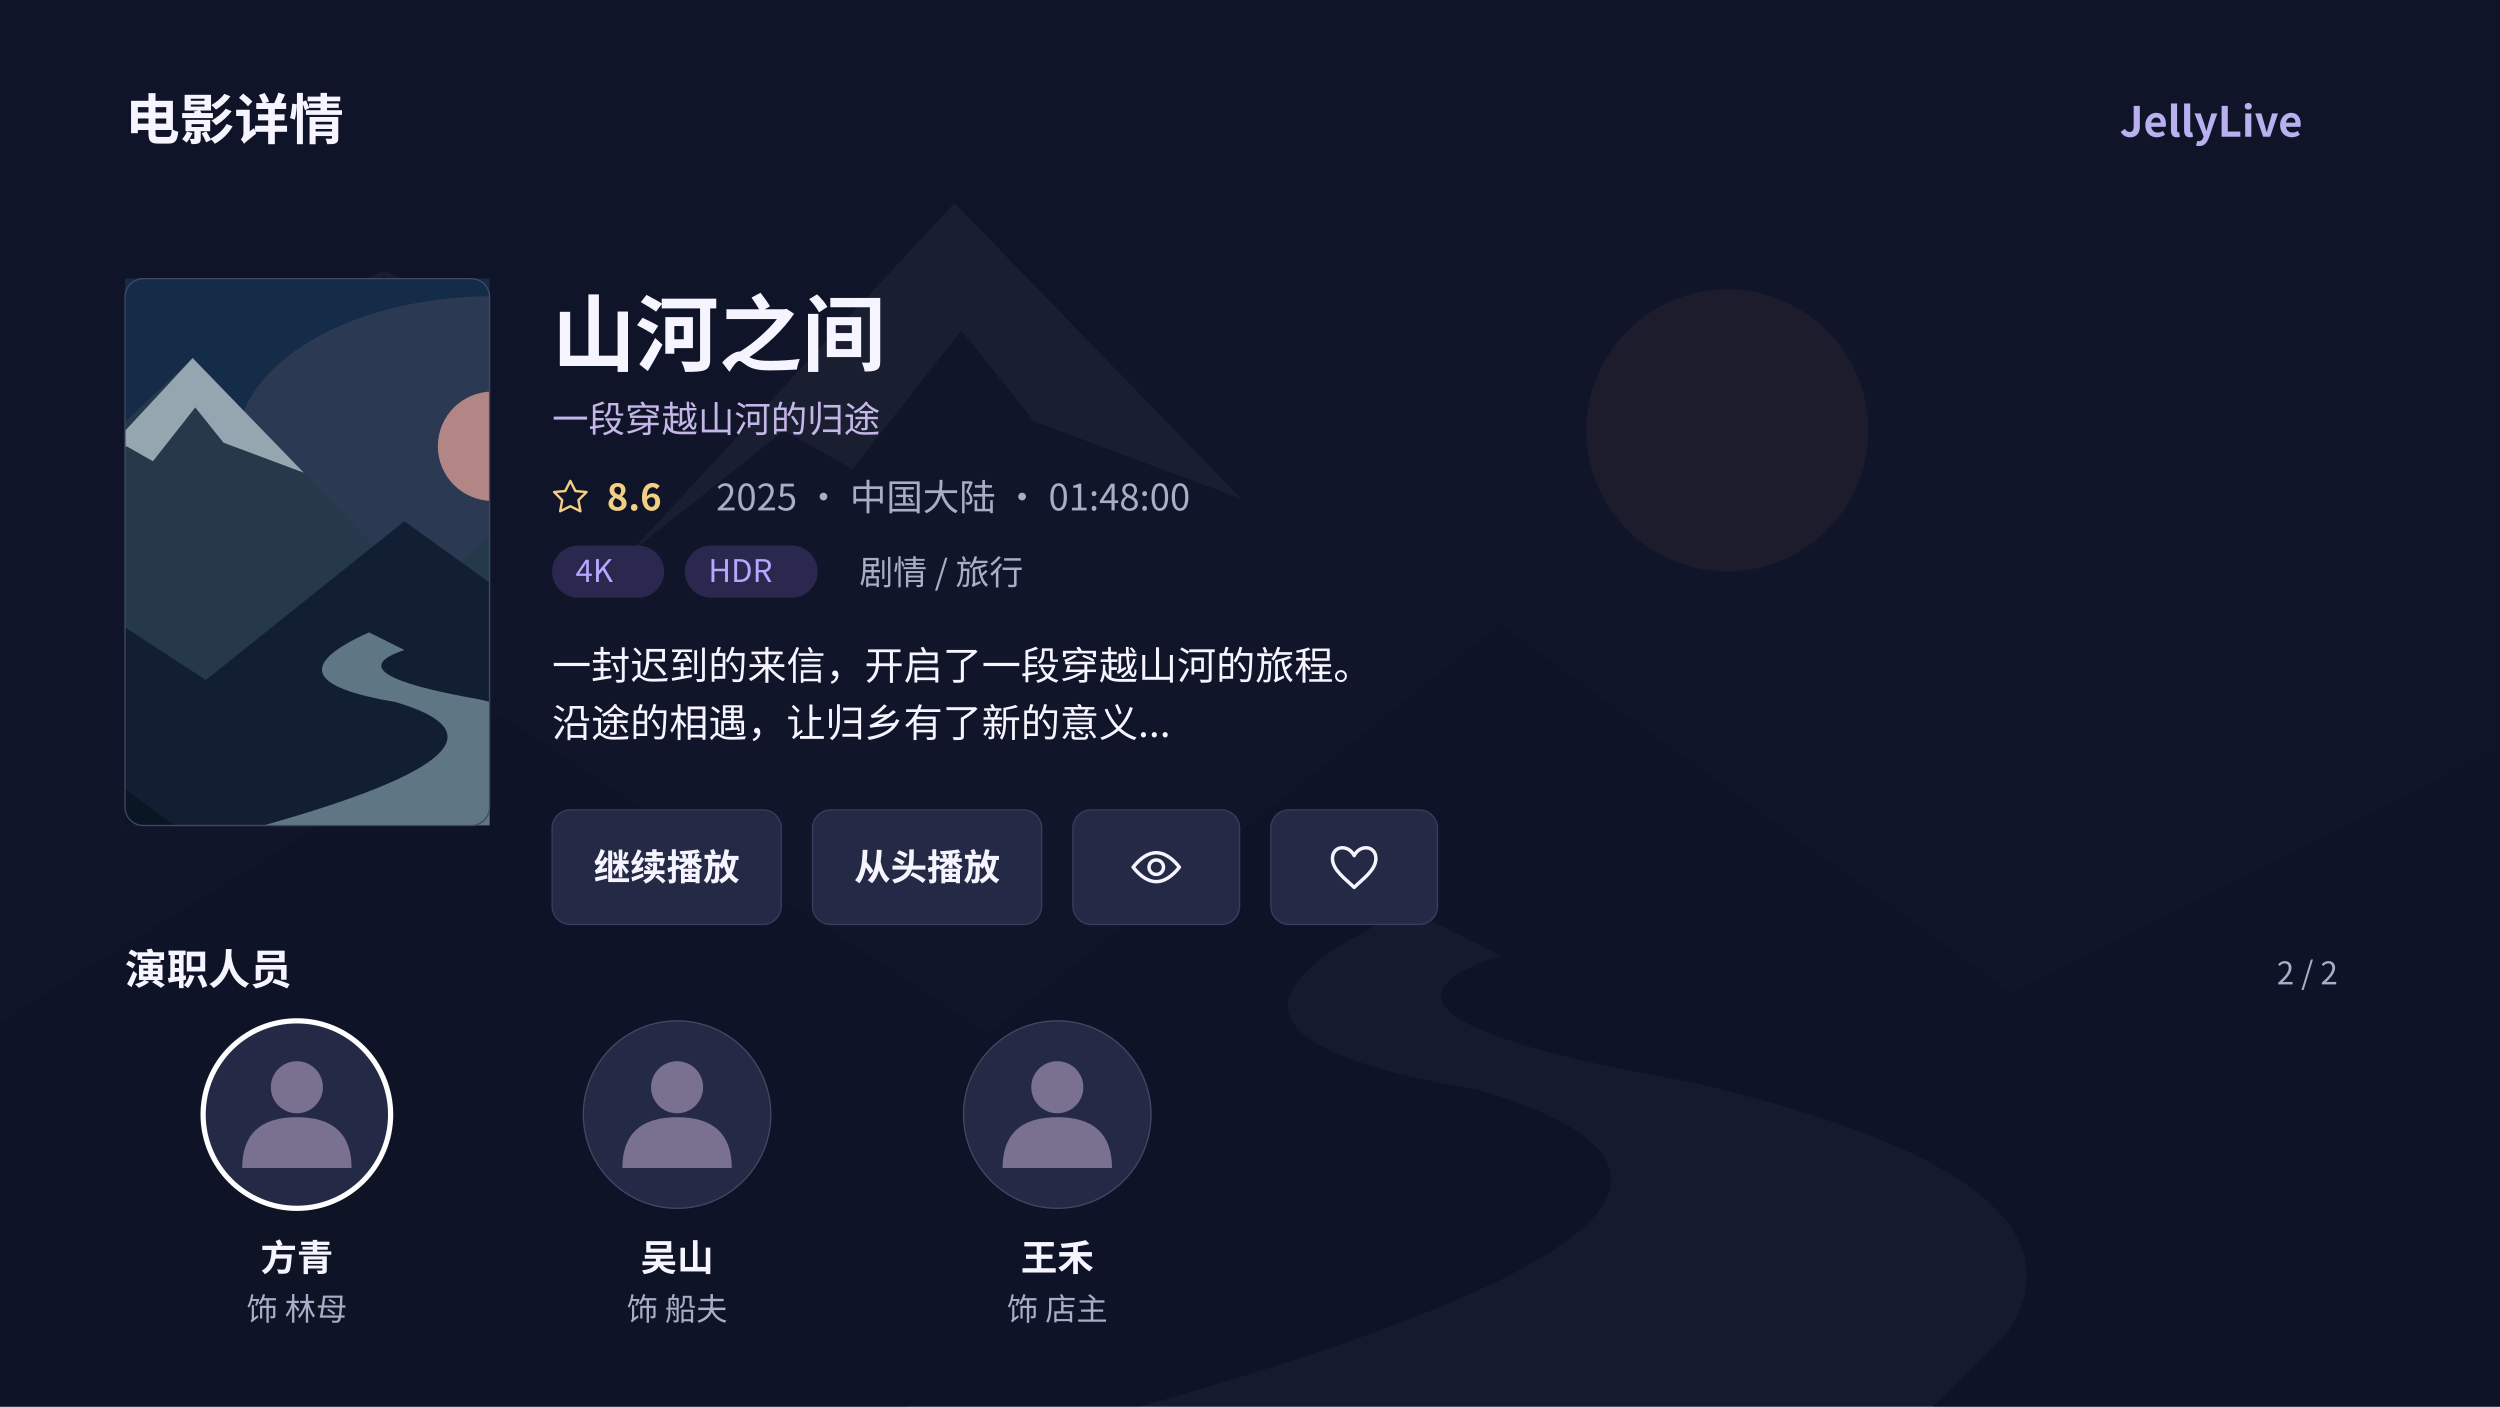
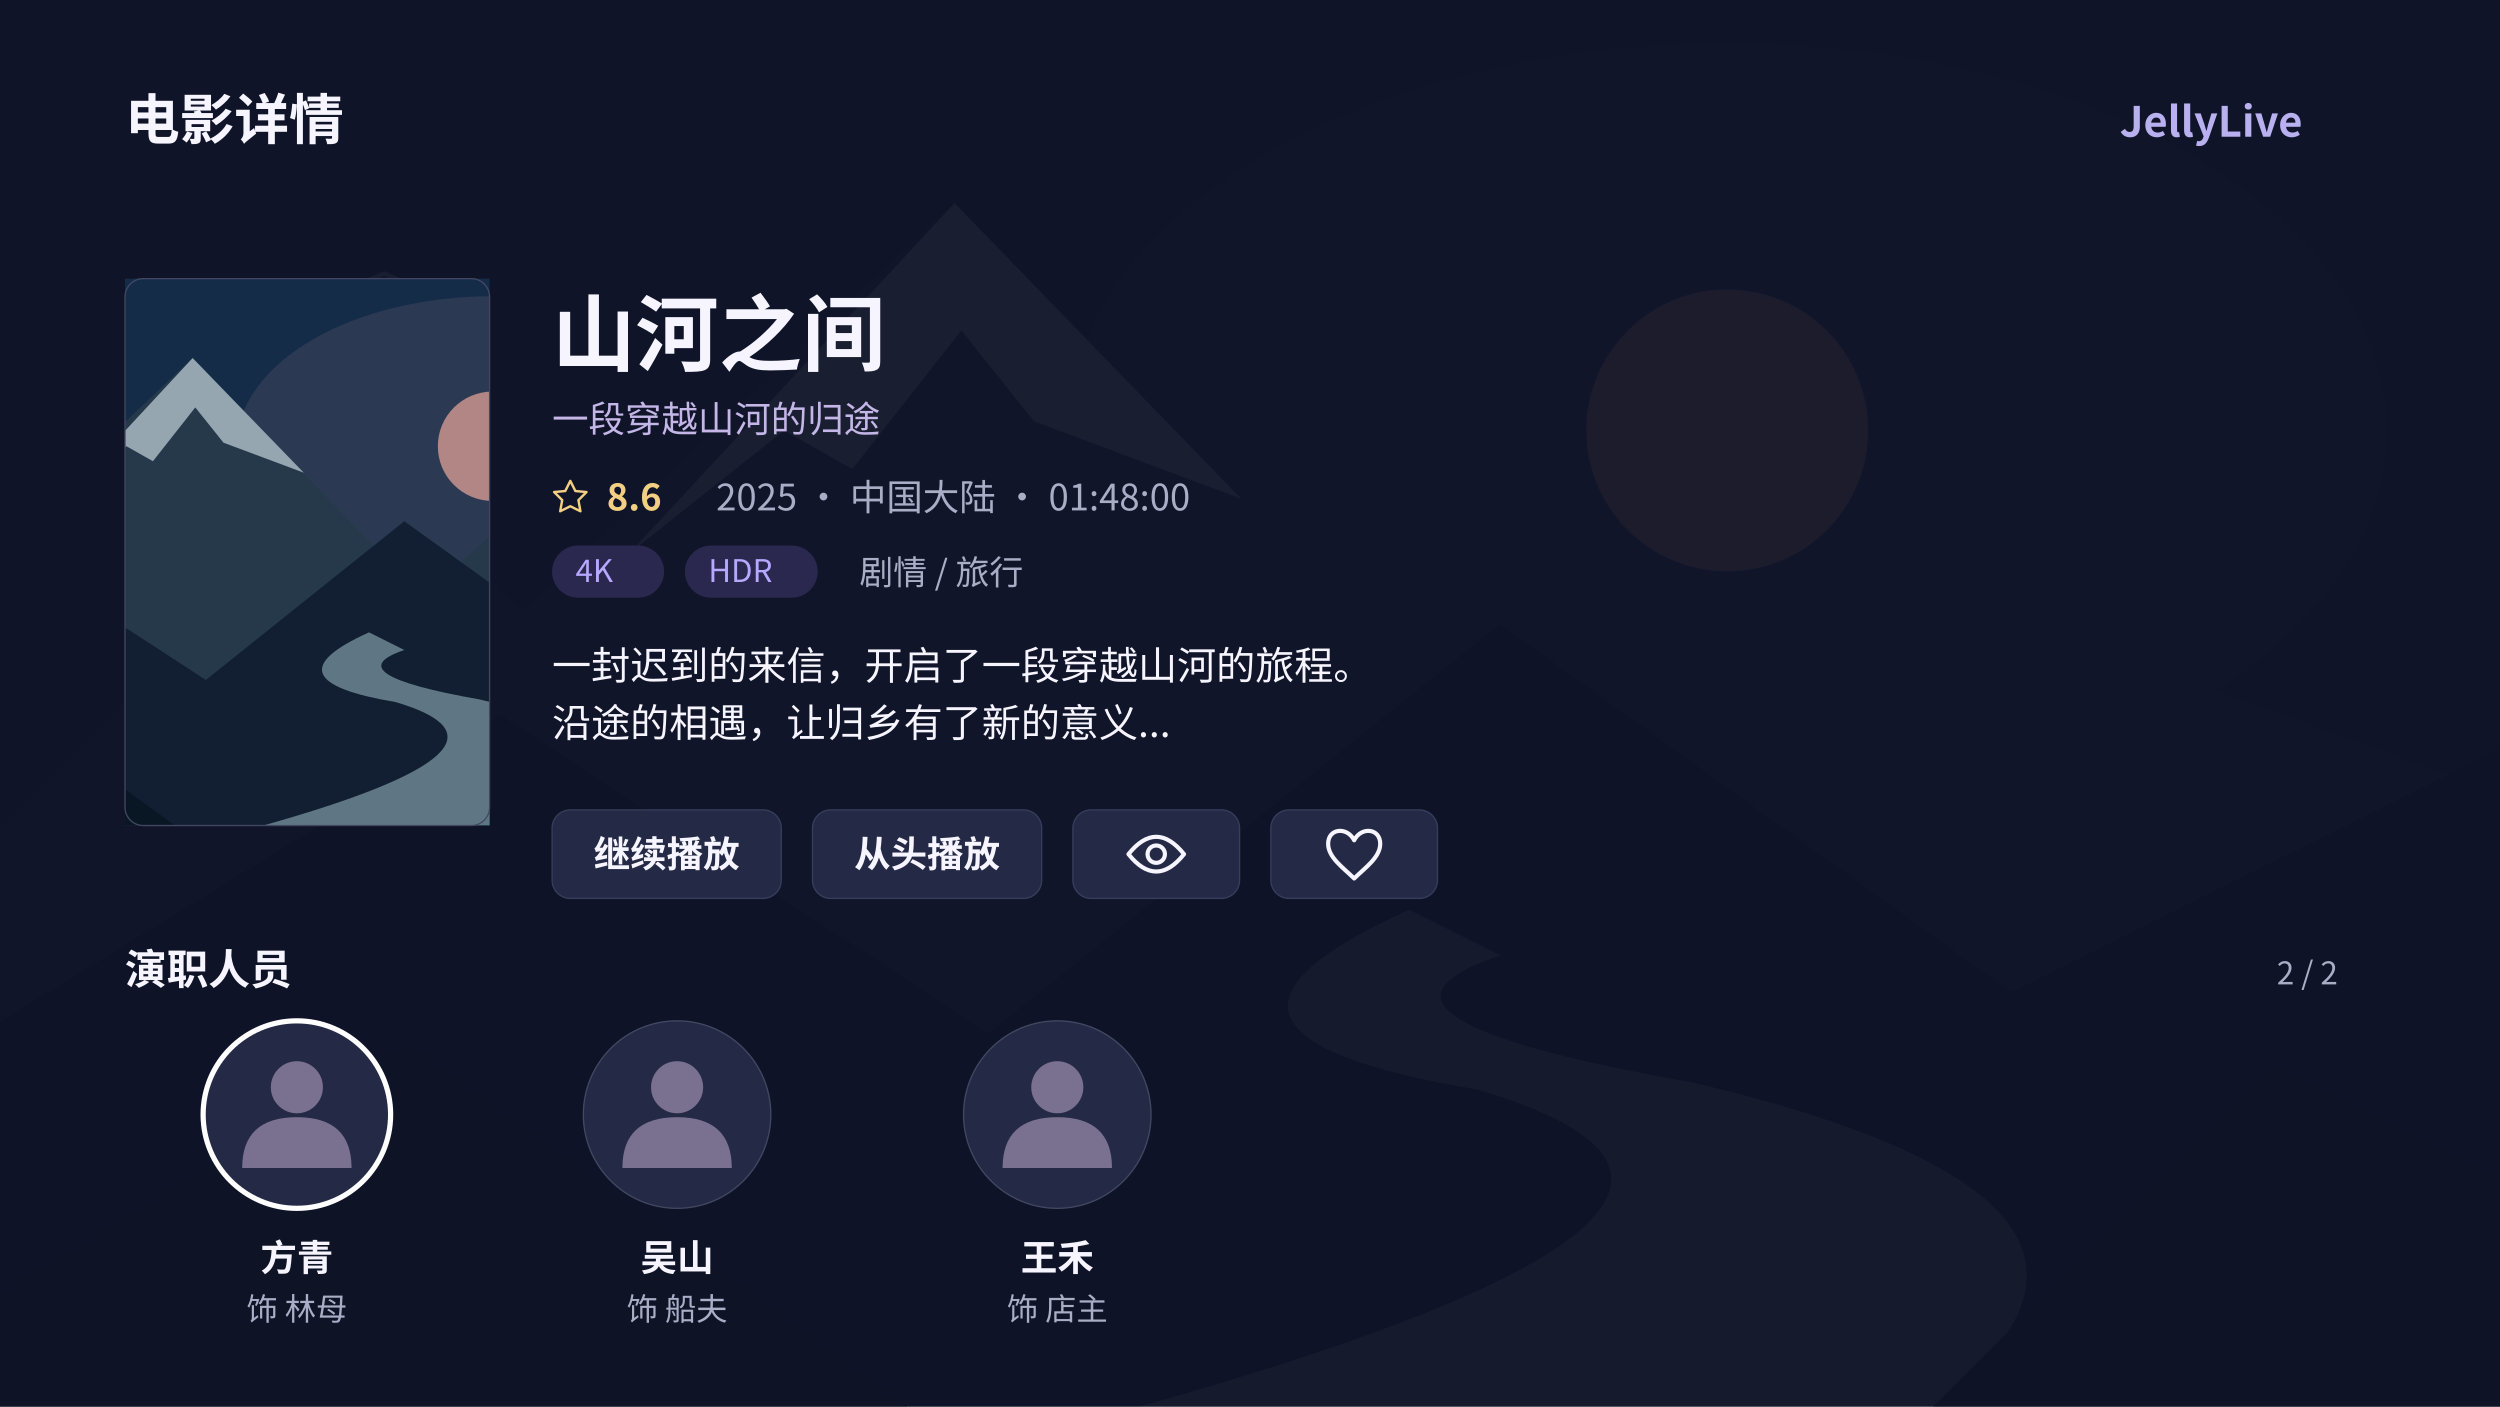
<svg xmlns="http://www.w3.org/2000/svg" width="1920" height="1080" viewBox="0 0 1920 1080" role="img" aria-labelledby="title desc">
  <defs>
    <linearGradient id="bg" x2="1" y2="1">
      <stop stop-color="#101326" />
      <stop offset="1" stop-color="#080c18" />
    </linearGradient>
    <linearGradient id="purple" x2="1" y2="1">
      <stop stop-color="#6652d5" />
      <stop offset="1" stop-color="#3a327d" />
    </linearGradient>
  </defs>
  <g font-family="Noto Sans CJK SC, Microsoft YaHei, sans-serif">
    <rect width="1920" height="1080" fill="url(#bg)" />
    <svg x="0" y="0" width="1920" height="1080" viewBox="0 0 1100 620" preserveAspectRatio="xMidYMid slice">
      <rect width="1100" height="620" fill="#152c49" />
      <ellipse cx="760" cy="190" rx="290" ry="170" fill="#b18684" opacity=".15" />
      <circle cx="760" cy="190" r="62" fill="#b18684" />
      <path d="M0 365 L160 205 L230 270 L420 90 L680 360 L810 245 L1100 350 V620 H0Z" fill="#25394b" />
      <path d="M277 244 L420 90 L546 220 L455 186 L423 146 L375 207 L345 190Z" fill="#c4d4dd" opacity=".7" />
      <path d="M0 450 L220 315 L435 455 L660 275 L885 437 L1100 330 V620 H0Z" fill="#121f32" />
      <path d="M620 401 Q500 455 650 480 Q820 530 500 620 H850 Q970 530 745 477 Q580 448 660 421Z" fill="#93b3bb" opacity=".6" />
      <path d="M0 570 L180 460 L400 620 H0Z M850 620 L1000 470 L1100 520 V620Z" fill="#091624" />
      <path d="M125 142 l12 -5 l11 5 M160 125 l9 -4 l9 4" fill="none" stroke="#dae1e7" stroke-width="2" opacity=".6" />
    </svg>
    <rect x="0" y="0" width="1920" height="1080" rx="0" fill="#101326" fill-opacity="0.92" stroke="none" stroke-width="1" />
    <text x="96" y="107" fill="#f6f5ff" font-size="42" font-weight="650">电影详情</text>
    <text x="1628" y="105" fill="#b9b0ef" font-size="32" font-weight="600">JellyLive</text>
    <svg x="96" y="214" width="280" height="420.0" viewBox="0 0 1100 620" preserveAspectRatio="xMidYMid slice">
      <rect width="1100" height="620" fill="#152c49" />
      <ellipse cx="760" cy="190" rx="290" ry="170" fill="#b18684" opacity=".15" />
      <circle cx="760" cy="190" r="62" fill="#b18684" />
      <path d="M0 365 L160 205 L230 270 L420 90 L680 360 L810 245 L1100 350 V620 H0Z" fill="#25394b" />
      <path d="M277 244 L420 90 L546 220 L455 186 L423 146 L375 207 L345 190Z" fill="#c4d4dd" opacity=".7" />
      <path d="M0 450 L220 315 L435 455 L660 275 L885 437 L1100 330 V620 H0Z" fill="#121f32" />
      <path d="M620 401 Q500 455 650 480 Q820 530 500 620 H850 Q970 530 745 477 Q580 448 660 421Z" fill="#93b3bb" opacity=".6" />
      <path d="M0 570 L180 460 L400 620 H0Z M850 620 L1000 470 L1100 520 V620Z" fill="#091624" />
      <path d="M125 142 l12 -5 l11 5 M160 125 l9 -4 l9 4" fill="none" stroke="#dae1e7" stroke-width="2" opacity=".6" />
    </svg>
    <rect x="96" y="214" width="280" height="420.0" rx="14" fill="none" stroke="#424862" stroke-width="1" />
    <text x="424" y="280" fill="#f6f5ff" font-size="64" font-weight="700">山河之间</text>
    <text x="424" y="332" fill="#c4b7e8" font-size="28" font-weight="400">一段穿越山河的归途</text>
    <g transform="translate(424 367) scale(0.7777778)">
      <path d="M18 3 L23 13 L34 14 L26 22 L28 33 L18 28 L8 33 L10 22 L2 14 L13 13 Z" fill="none" stroke="#f2cf83" stroke-width="2.4" stroke-linecap="round" stroke-linejoin="round" />
    </g>
    <text x="466" y="392" fill="#f2cf83" font-size="28" font-weight="600">8.6</text>
    <text x="550" y="392" fill="#a9adc6" font-size="28" font-weight="400">2025 · 中国大陆 · 01:48:00</text>
    <rect x="424" y="419" width="86" height="40" rx="20" fill="#2b2850" stroke="none" stroke-width="1" />
    <text x="442" y="447" fill="#b6a8ff" font-size="24" font-weight="400">4K</text>
    <rect x="526" y="419" width="102" height="40" rx="20" fill="#2b2850" stroke="none" stroke-width="1" />
    <text x="544" y="447" fill="#b6a8ff" font-size="24" font-weight="400">HDR</text>
    <text x="660" y="449" fill="#a9adc6" font-size="26" font-weight="400">剧情 / 旅行</text>
    <g data-role="overview" data-max-lines="2">
      <text x="424" y="522" fill="#f6f5ff" font-size="30" font-weight="400">一封迟到的来信，开启了一段穿越山河的旅程。</text>
      <text x="424" y="566" fill="#f6f5ff" font-size="30" font-weight="400">沿途的相遇，让归乡有了新的意义...</text>
    </g>
-     <rect x="424" y="622" width="176" height="88" rx="14" fill="#242a46" stroke="#363e5d" stroke-width="1" />
-     <text x="512.0" y="676.0" text-anchor="middle" fill="#f6f5ff" font-size="28" font-weight="600">继续播放</text>
-     <rect x="624" y="622" width="176" height="88" rx="14" fill="#242a46" stroke="#363e5d" stroke-width="1" />
-     <text x="712.0" y="676.0" text-anchor="middle" fill="#f6f5ff" font-size="28" font-weight="600">从头播放</text>
+     <rect x="424" y="622" width="176" height="68" rx="14" fill="#242a46" stroke="#363e5d" stroke-width="1" />
+     <text x="512.0" y="666.0" text-anchor="middle" fill="#f6f5ff" font-size="28" font-weight="600">继续播放</text>
+     <rect x="624" y="622" width="176" height="68" rx="14" fill="#242a46" stroke="#363e5d" stroke-width="1" />
+     <text x="712.0" y="666.0" text-anchor="middle" fill="#f6f5ff" font-size="28" font-weight="600">从头播放</text>
    <g data-role="detail-action" aria-label="标为已看">
-       <rect x="824" y="622" width="128" height="88" rx="14" fill="#242a46" stroke="#363e5d" stroke-width="1" />
-       <g transform="translate(868 646) scale(1.111111)">
+       <rect x="824" y="622" width="128" height="68" rx="14" fill="#242a46" stroke="#363e5d" stroke-width="1" />
+       <g transform="translate(864 632) scale(1.333333)">
        <path d="M2 18 Q18 -2 34 18 Q18 38 2 18 Z M23 18 A5 5 0 1 1 13 18 A5 5 0 1 1 23 18" fill="none" stroke="#f6f5ff" stroke-width="2.4" stroke-linecap="round" stroke-linejoin="round" />
      </g>
    </g>
    <g data-role="detail-action" aria-label="收藏">
-       <rect x="976" y="622" width="128" height="88" rx="14" fill="#242a46" stroke="#363e5d" stroke-width="1" />
-       <g transform="translate(1020 646) scale(1.111111)">
+       <rect x="976" y="622" width="128" height="68" rx="14" fill="#242a46" stroke="#363e5d" stroke-width="1" />
+       <g transform="translate(1016 632) scale(1.333333)">
        <path d="M18 32 C12 26 3 20 3 12 C3 3 14 2 18 10 C22 2 33 3 33 12 C33 20 24 26 18 32 Z" fill="none" stroke="#f6f5ff" stroke-width="2.4" stroke-linecap="round" stroke-linejoin="round" />
      </g>
    </g>
    <text x="96" y="756" fill="#f6f5ff" font-size="32" font-weight="600">演职人员</text>
    <text x="1772" y="756" text-anchor="middle" fill="#a9adc6" font-size="24" font-weight="400">2 / 2</text>
    <g data-role="cast-page" data-page="2" data-pages="2">
      <circle cx="228" cy="856" r="72" fill="#242a46" stroke="#fff" stroke-width="4" />
      <circle cx="228" cy="835" r="20" fill="#79718f" />
      <path d="M186 897 Q186 858 228 858 Q270 858 270 897" fill="#79718f" />
      <text x="228" y="976" text-anchor="middle" fill="#f6f5ff" font-size="28" font-weight="600">方青</text>
      <text x="228" y="1014" text-anchor="middle" fill="#a9adc6" font-size="24" font-weight="400">饰 林母</text>
      <circle cx="520" cy="856" r="72" fill="#242a46" stroke="#424862" stroke-width="1" />
      <circle cx="520" cy="835" r="20" fill="#79718f" />
      <path d="M478 897 Q478 858 520 858 Q562 858 562 897" fill="#79718f" />
      <text x="520" y="976" text-anchor="middle" fill="#f6f5ff" font-size="28" font-weight="600">吴山</text>
      <text x="520" y="1014" text-anchor="middle" fill="#a9adc6" font-size="24" font-weight="400">饰 船夫</text>
      <circle cx="812" cy="856" r="72" fill="#242a46" stroke="#424862" stroke-width="1" />
      <circle cx="812" cy="835" r="20" fill="#79718f" />
      <path d="M770 897 Q770 858 812 858 Q854 858 854 897" fill="#79718f" />
      <text x="812" y="976" text-anchor="middle" fill="#f6f5ff" font-size="28" font-weight="600">王禾</text>
      <text x="812" y="1014" text-anchor="middle" fill="#a9adc6" font-size="24" font-weight="400">饰 店主</text>
    </g>
  </g>
</svg>
